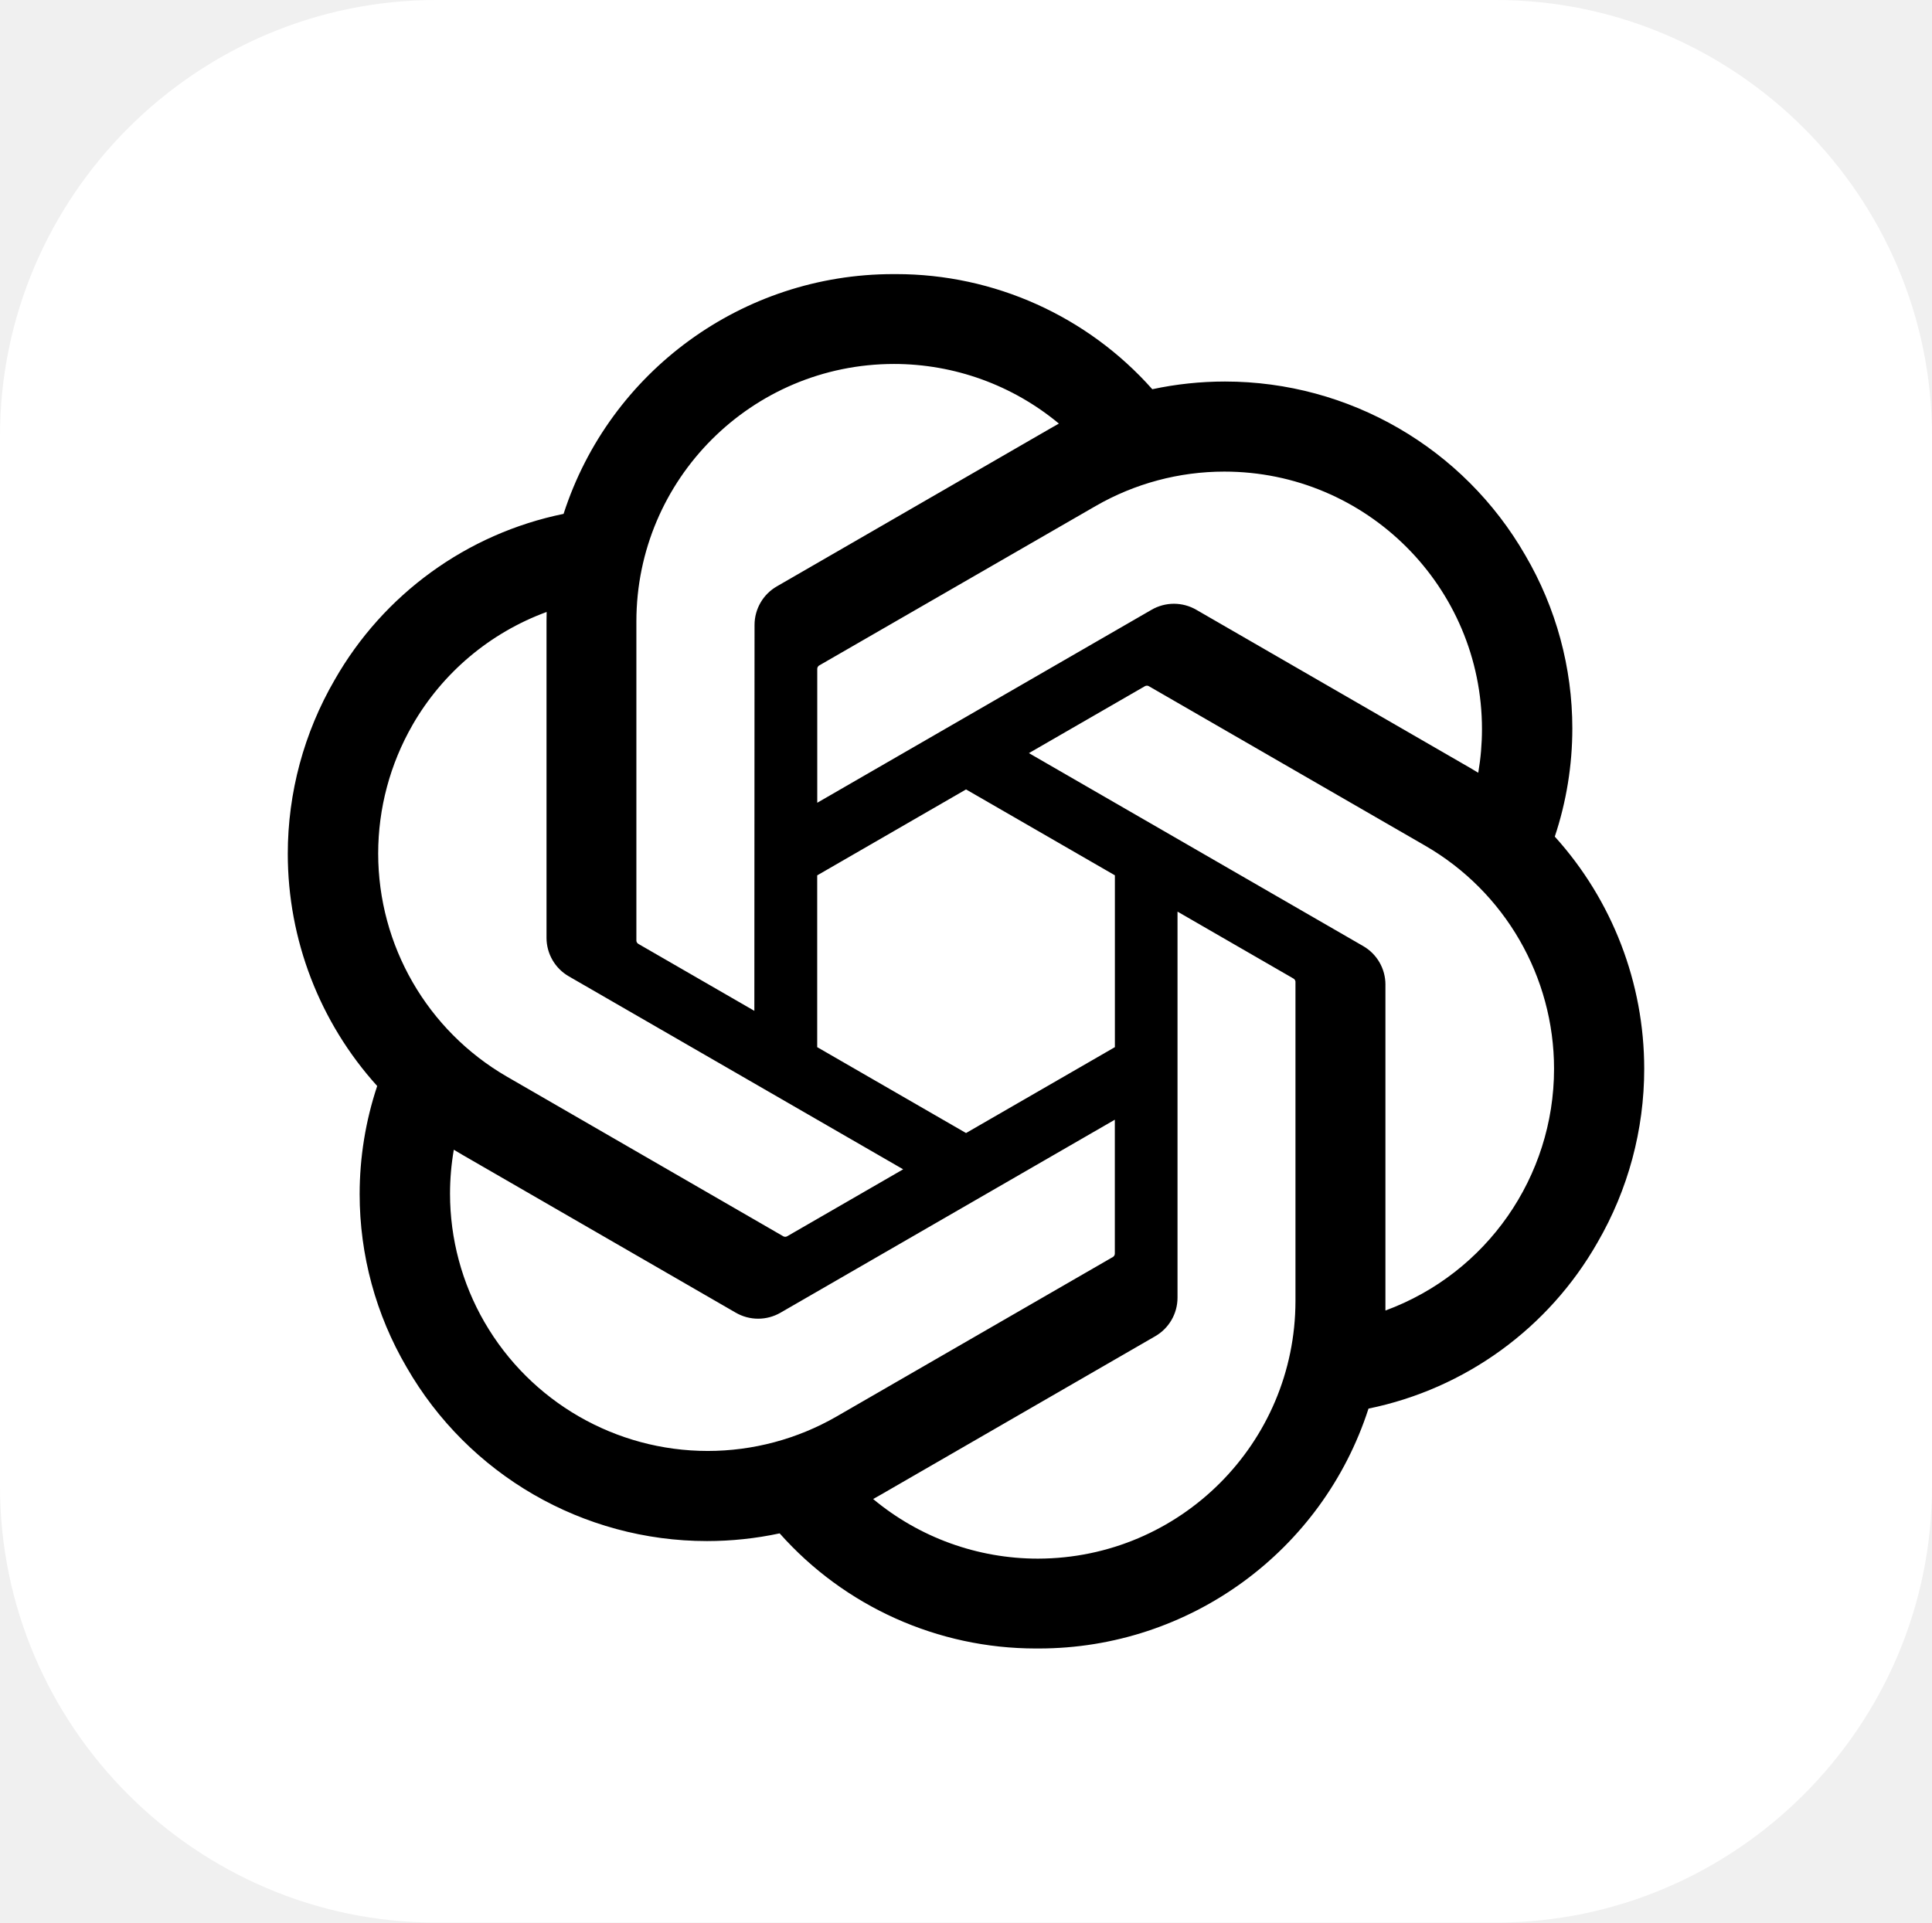
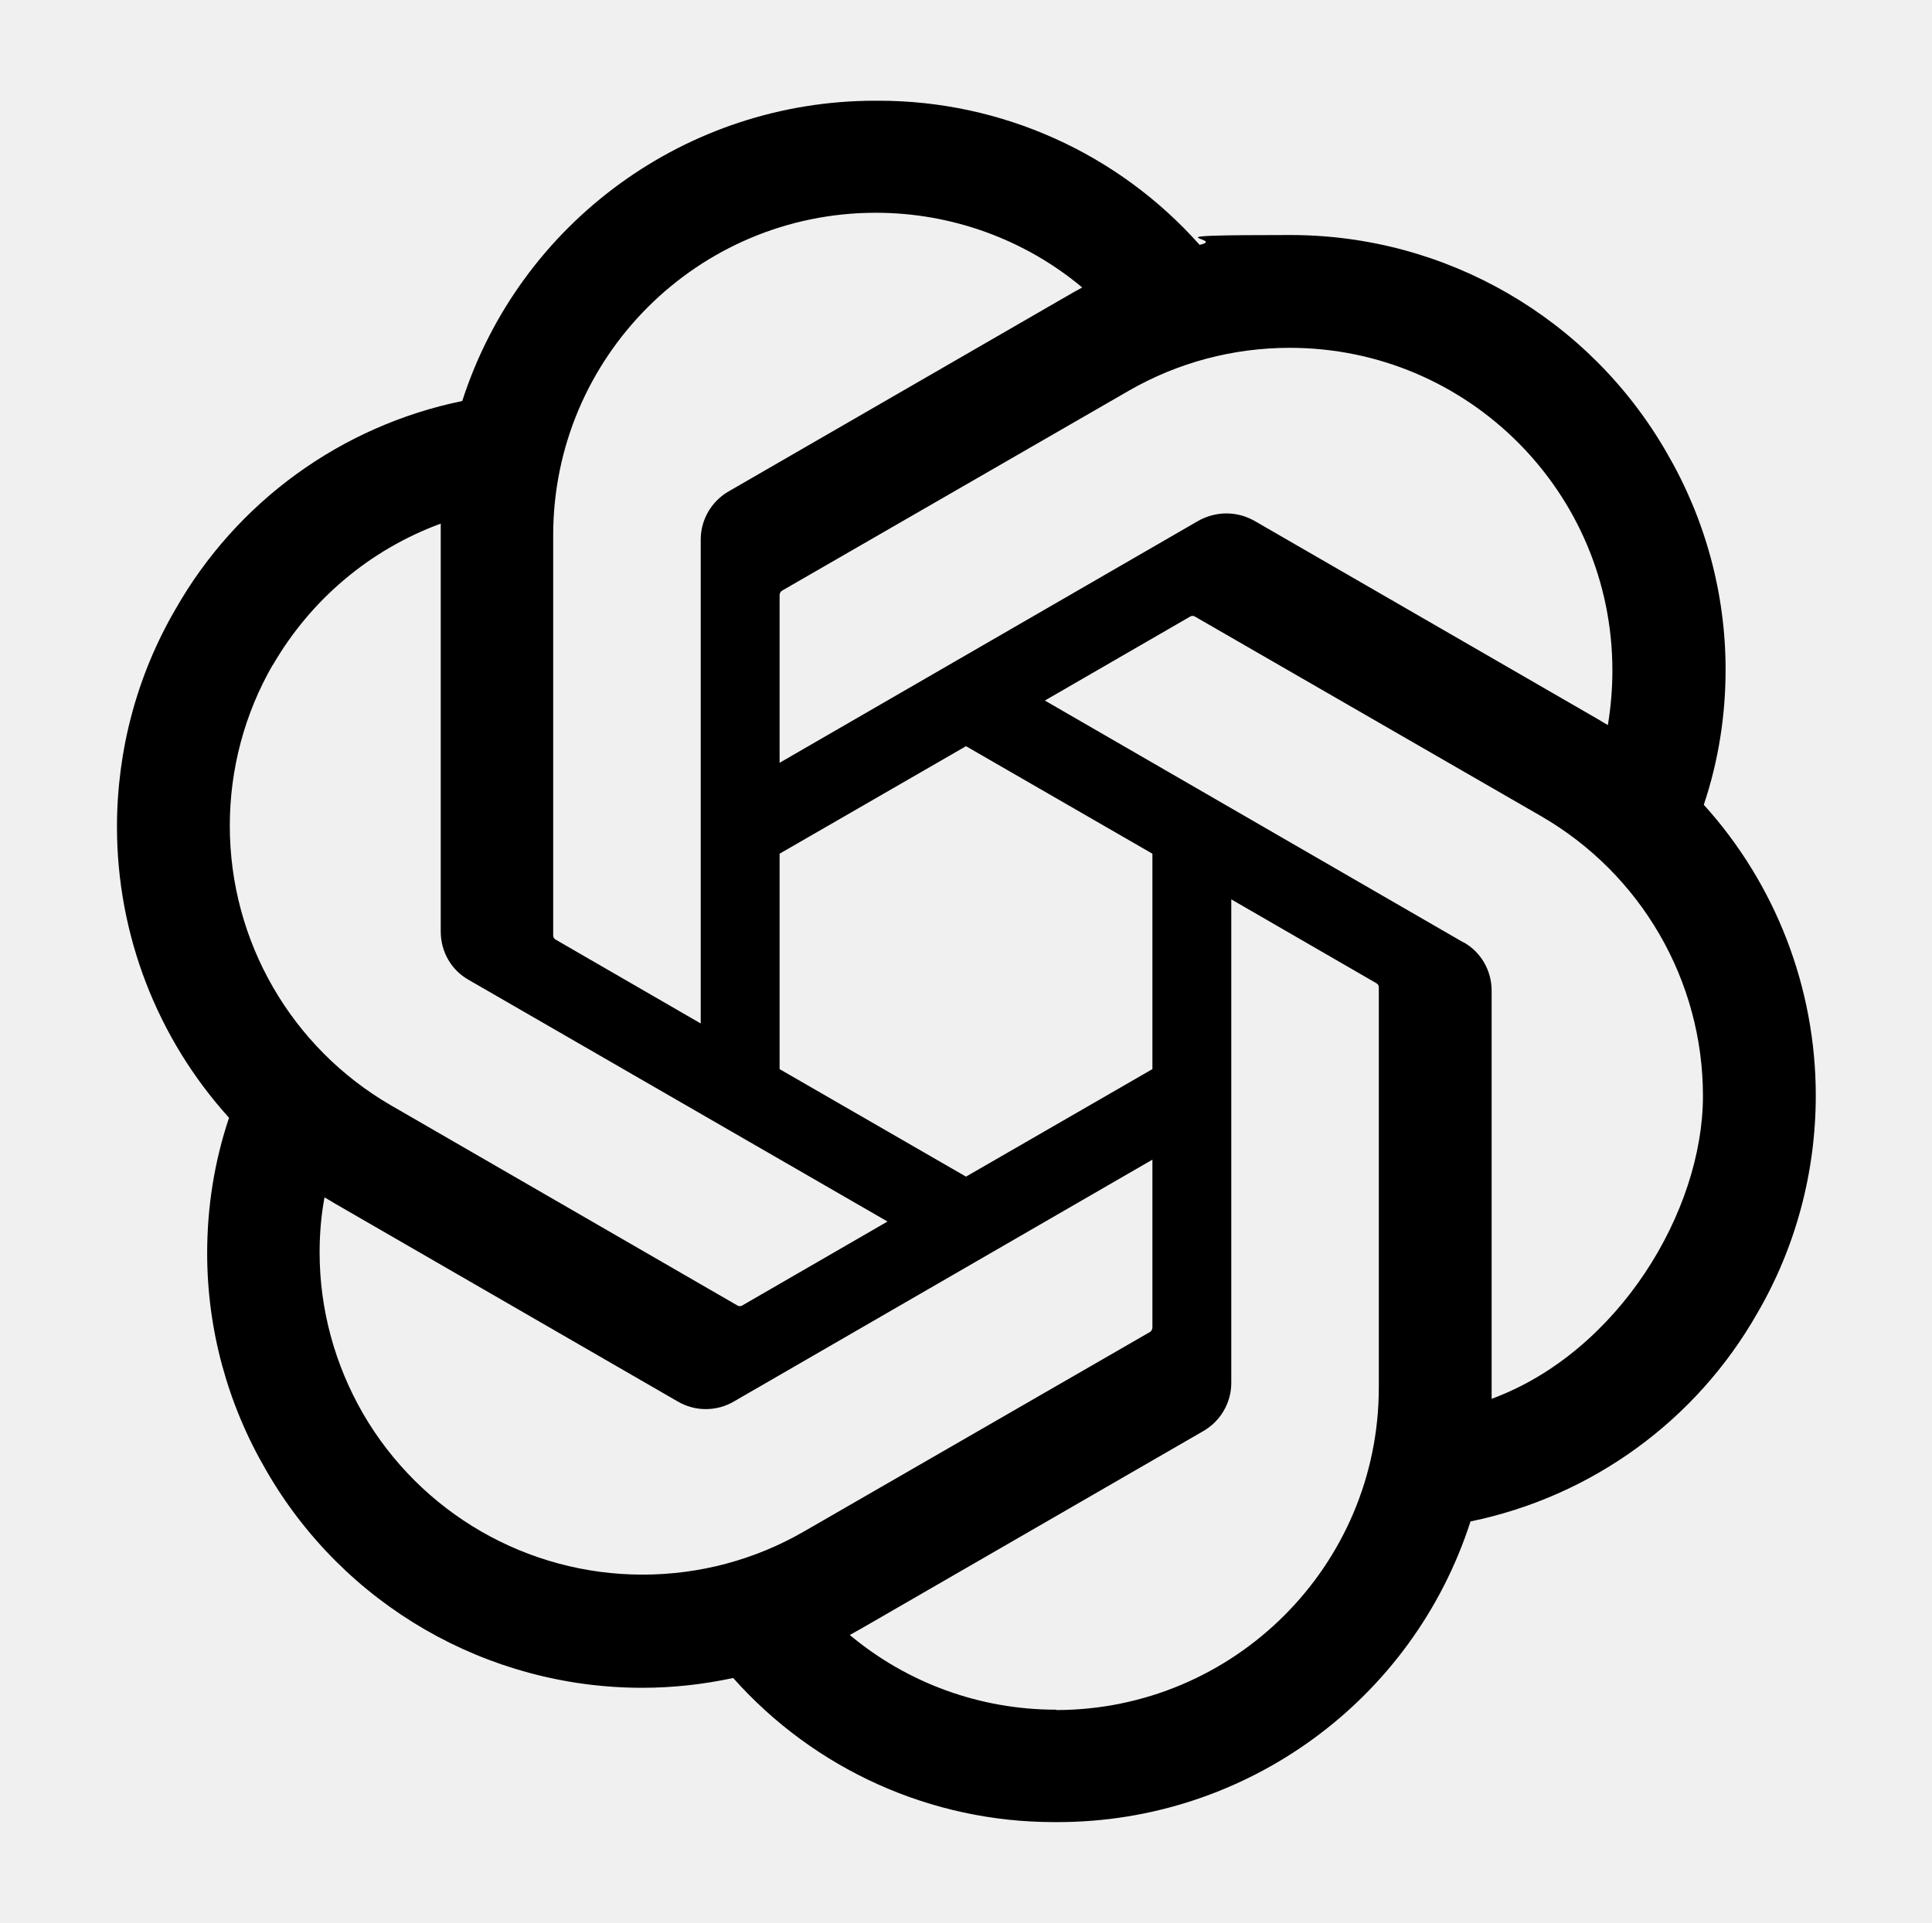
- <svg xmlns="http://www.w3.org/2000/svg" shape-rendering="geometricPrecision" text-rendering="geometricPrecision" image-rendering="optimizeQuality" fill-rule="evenodd" clip-rule="evenodd" viewBox="0 0 512 509.639">
-   <path fill="#fff" d="M115.612 0h280.775C459.974 0 512 52.026 512 115.612v278.415c0 63.587-52.026 115.613-115.613 115.613H115.612C52.026 509.64 0 457.614 0 394.027V115.612C0 52.026 52.026 0 115.612 0z" />
-   <path fill-rule="nonzero" d="M412.037 221.764a90.834 90.834 0 004.648-28.67 90.79 90.79 0 00-12.443-45.87c-16.37-28.496-46.738-46.089-79.605-46.089-6.466 0-12.943.683-19.264 2.04a90.765 90.765 0 00-67.881-30.515h-.576c-.059.002-.149.002-.216.002-39.807 0-75.108 25.686-87.346 63.554-25.626 5.239-47.748 21.31-60.682 44.03a91.873 91.873 0 00-12.407 46.077 91.833 91.833 0 0023.694 61.553 90.802 90.802 0 00-4.649 28.67 90.804 90.804 0 0012.442 45.87c16.369 28.504 46.74 46.087 79.61 46.087a91.81 91.81 0 0019.253-2.04 90.783 90.783 0 0067.887 30.516h.576l.234-.001c39.829 0 75.119-25.686 87.357-63.588 25.626-5.242 47.748-21.312 60.682-44.033a91.718 91.718 0 0012.383-46.035 91.83 91.83 0 00-23.693-61.553l-.004-.005zM275.102 413.161h-.094a68.146 68.146 0 01-43.611-15.8 56.936 56.936 0 002.155-1.221l72.54-41.901a11.799 11.799 0 005.962-10.251V241.651l30.661 17.704c.326.163.55.479.596.84v84.693c-.042 37.653-30.554 68.198-68.21 68.273h.001zm-146.689-62.649a68.128 68.128 0 01-9.152-34.085c0-3.904.341-7.817 1.005-11.663.539.323 1.48.897 2.155 1.285l72.54 41.901a11.832 11.832 0 0011.918-.002l88.563-51.137v35.408a1.1 1.1 0 01-.438.94l-73.33 42.339a68.43 68.43 0 01-34.11 9.12 68.359 68.359 0 01-59.15-34.11l-.001.004zm-19.083-158.36a68.044 68.044 0 0135.538-29.934c0 .625-.036 1.731-.036 2.5v83.801l-.001.07a11.79 11.79 0 005.954 10.242l88.564 51.13-30.661 17.704a1.096 1.096 0 01-1.034.093l-73.337-42.375a68.36 68.36 0 01-34.095-59.143 68.412 68.412 0 019.112-34.085l-.004-.003zm251.907 58.621l-88.563-51.137 30.661-17.697a1.097 1.097 0 011.034-.094l73.337 42.339c21.109 12.195 34.132 34.746 34.132 59.132 0 28.604-17.849 54.199-44.686 64.078v-86.308c.004-.032.004-.065.004-.096 0-4.219-2.261-8.119-5.919-10.217zm30.518-45.93c-.539-.331-1.48-.898-2.155-1.286l-72.54-41.901a11.842 11.842 0 00-5.958-1.611c-2.092 0-4.15.558-5.957 1.611l-88.564 51.137v-35.408l-.001-.061a1.1 1.1 0 01.44-.88l73.33-42.303a68.301 68.301 0 0134.108-9.129c37.704 0 68.281 30.577 68.281 68.281a68.69 68.69 0 01-.984 11.545v.005zm-191.843 63.109l-30.668-17.704a1.09 1.09 0 01-.596-.84v-84.692c.016-37.685 30.593-68.236 68.281-68.236a68.332 68.332 0 0143.689 15.804 63.09 63.09 0 00-2.155 1.222l-72.54 41.9a11.794 11.794 0 00-5.961 10.248v.068l-.05 102.23zm16.655-35.91l39.445-22.782 39.444 22.767v45.55l-39.444 22.767-39.445-22.767v-45.535z" />
+ <svg xmlns="http://www.w3.org/2000/svg" version="1.1" viewBox="0 0 512 509.6">
+   <g id="Layer_1" image-rendering="optimizeQuality" shape-rendering="geometricPrecision" text-rendering="geometricPrecision">
+     <path d="M451.5,213.4c3.9-11.6,5.8-23.7,5.8-35.9,0-20.2-5.4-40-15.6-57.5-20.5-35.7-58.5-57.7-99.7-57.7s-16.2.9-24.1,2.6c-21.6-24.3-52.5-38.2-85-38.2h-.7c0,0-.2,0-.3,0-49.9,0-94.1,32.2-109.4,79.6-32.1,6.6-59.8,26.7-76,55.2-10.2,17.5-15.5,37.4-15.5,57.7,0,28.5,10.6,56,29.7,77.1-3.9,11.6-5.8,23.7-5.8,35.9,0,20.2,5.4,40,15.6,57.5,20.5,35.7,58.5,57.7,99.7,57.7,8.1,0,16.2-.9,24.1-2.6,21.6,24.3,52.5,38.2,85,38.2h1c49.9,0,94.1-32.2,109.4-79.7,32.1-6.6,59.8-26.7,76-55.2,10.2-17.5,15.5-37.4,15.5-57.7,0-28.5-10.6-56-29.7-77.1h0s0,0,0,0ZM279.9,453.2h-.1c-20,0-39.3-7-54.6-19.8.9-.5,1.8-1,2.7-1.5l90.9-52.5c4.6-2.6,7.5-7.5,7.5-12.8v-128.2l38.4,22.2c.4.2.7.6.7,1.1v106.1c0,47.2-38.3,85.4-85.4,85.5h0,0ZM96.2,374.7c-7.5-13-11.5-27.7-11.5-42.7,0-4.9.4-9.8,1.3-14.6.7.4,1.9,1.1,2.7,1.6l90.9,52.5c4.6,2.7,10.3,2.7,14.9,0l110.9-64.1v44.4c0,.5-.2.9-.5,1.2l-91.9,53c-13,7.5-27.7,11.4-42.7,11.4-30.6,0-58.8-16.3-74.1-42.7h0s0,0,0,0ZM72.3,176.3c10-17.3,25.7-30.6,44.5-37.5,0,.8,0,2.2,0,3.1v105h0c0,5.4,2.8,10.3,7.5,12.9l110.9,64-38.4,22.2c-.4.3-.9.3-1.3.1l-91.9-53.1c-26.4-15.3-42.7-43.5-42.7-74.1,0-15,3.9-29.7,11.4-42.7h0s0,0,0,0ZM387.8,249.8l-110.9-64.1,38.4-22.2c.4-.3.9-.3,1.3-.1l91.9,53c26.4,15.3,42.8,43.5,42.8,74.1s-22.4,67.9-56,80.3v-108.1s0,0,0-.1c0-5.3-2.8-10.2-7.4-12.8h0ZM426.1,192.2c-.7-.4-1.9-1.1-2.7-1.6l-90.9-52.5c-2.3-1.3-4.8-2-7.5-2-2.6,0-5.2.7-7.5,2l-110.9,64.1v-44.4h0c0-.5.2-.9.6-1.2l91.9-53c13-7.5,27.7-11.4,42.7-11.4,47.2,0,85.5,38.3,85.5,85.5,0,4.8-.4,9.7-1.2,14.5h0s0,0,0,0ZM185.7,271.3l-38.4-22.2c-.4-.2-.7-.6-.7-1.1v-106.1c0-47.2,38.3-85.5,85.5-85.5,20,0,39.4,7,54.7,19.8-.9.5-1.8,1-2.7,1.5l-90.9,52.5c-4.6,2.6-7.5,7.5-7.5,12.8h0c0,0,0,128.1,0,128.1ZM206.6,226.3l49.4-28.5,49.4,28.5v57.1l-49.4,28.5-49.4-28.5v-57h0Z" />
+   </g>
</svg>
